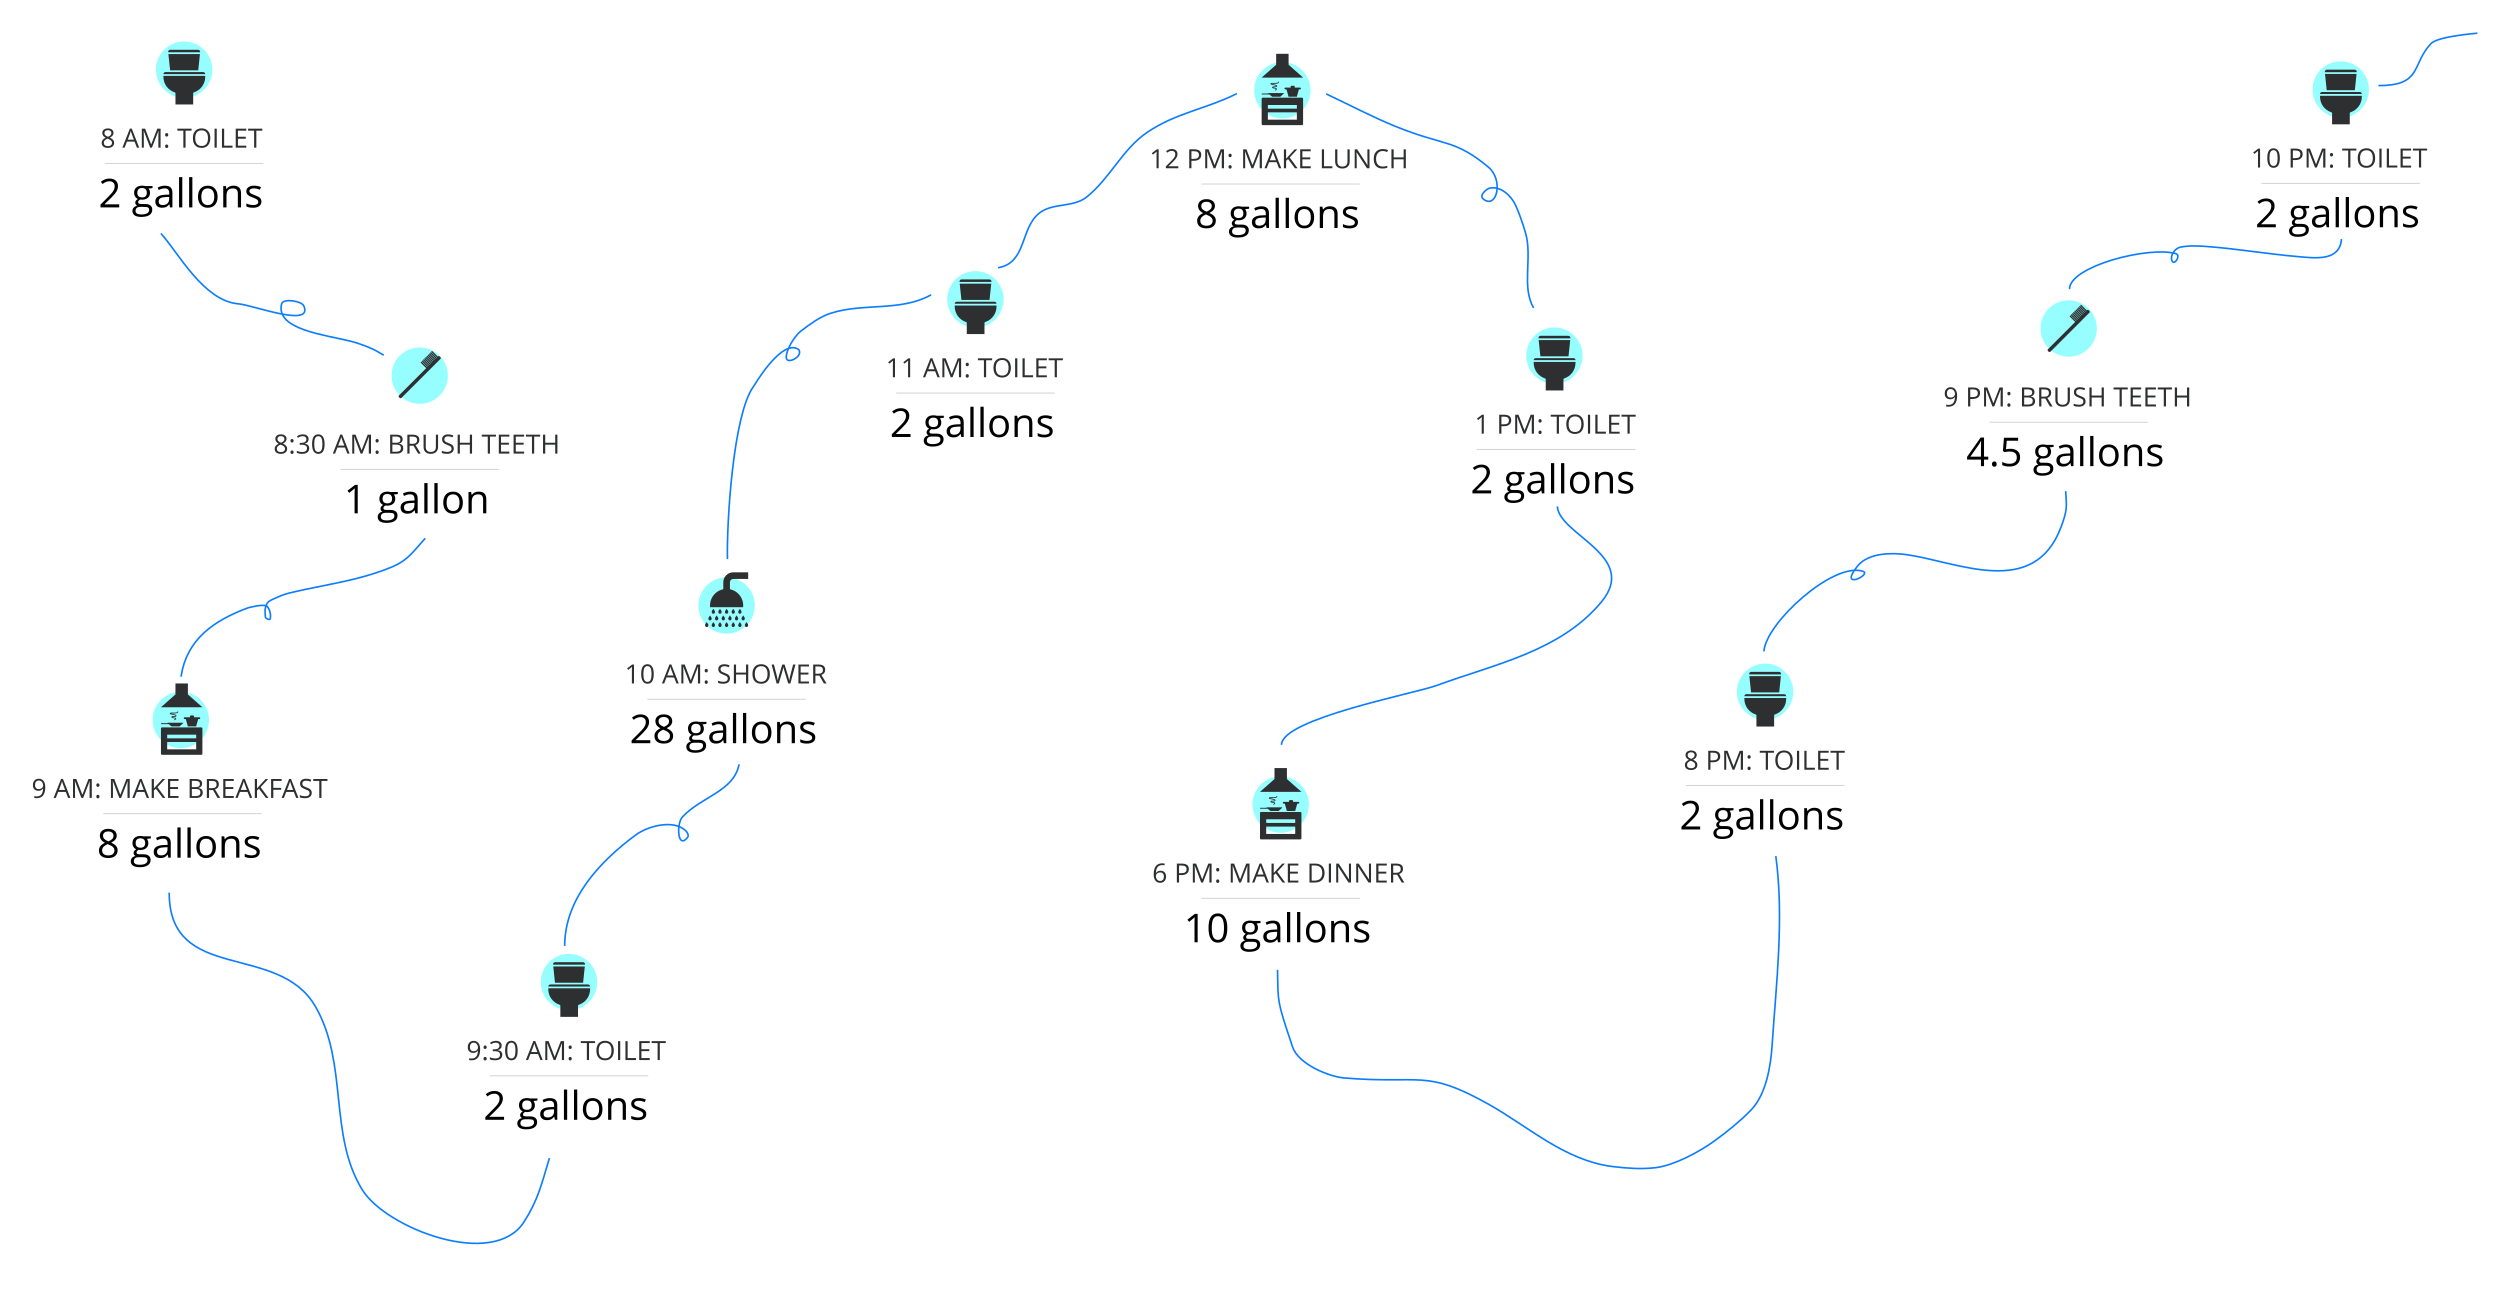
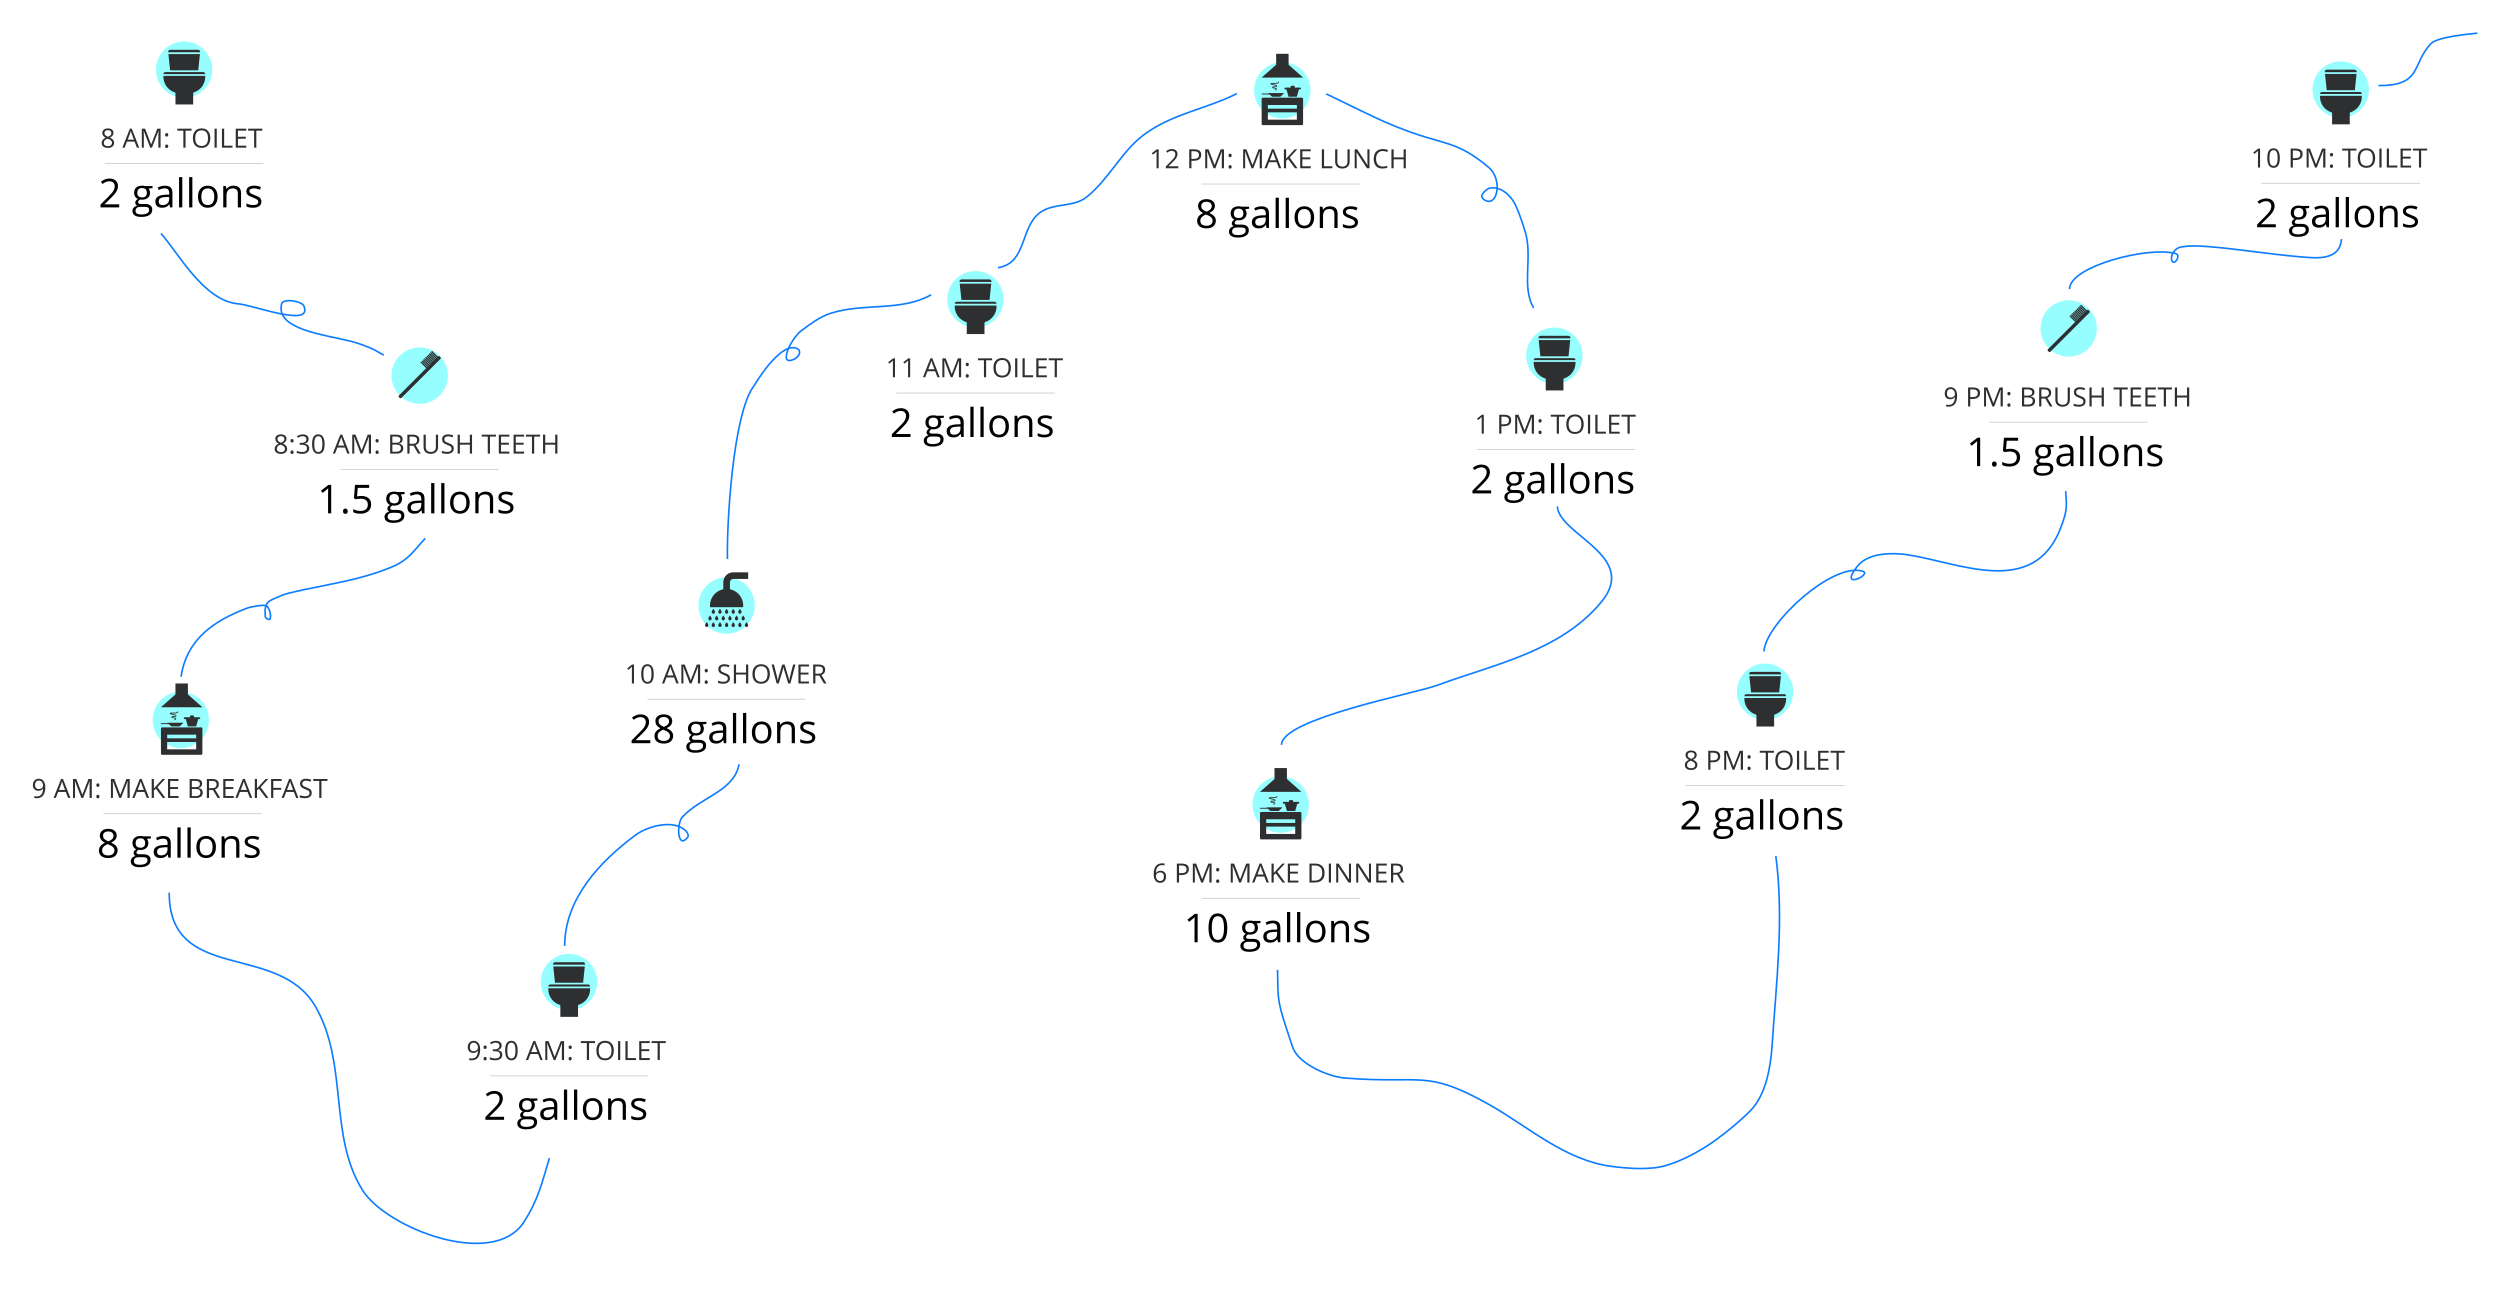
<svg xmlns="http://www.w3.org/2000/svg" width="1507px" height="786px" viewBox="0 0 1507 786" version="1.1">
  <g id="map" stroke="none" stroke-width="1" fill="none" fill-rule="evenodd">
    <g id="Map" transform="translate(19, 20)">
      <g id="Toilet" transform="translate(20, 0)">
        <circle id="Oval" fill="#96FEFF" cx="72" cy="22" r="17" />
        <g transform="translate(59.5, 0)" fill="#2E2F30" id="noun_Toilet_1121753">
          <g transform="translate(0, 10)">
            <g id="Group" fill-rule="nonzero">
              <g id="Path">
                <g>
                  <path d="M23.995,13.452 L1.224,13.452 C0.549,13.452 0.001,14 3.54838711e-05,14.674 L25.218,14.674 C25.217,14 24.669,13.452 23.995,13.452" />
                  <path d="M0,16.265 C0,20.6 2.774,24.395 6.903,25.708 C7.124,25.778 7.275,25.983 7.275,26.215 L7.275,32.961 L17.943,32.961 L17.943,26.215 C17.943,25.983 18.094,25.778 18.315,25.708 C22.444,24.395 25.218,20.6 25.218,16.265 L25.218,15.738 L0,15.738 L0,16.265 Z" />
                  <path d="M2.902,1.517 L22.135,1.517 L22.147,1.397 C22.185,1.036 22.072,0.689 21.829,0.418 C21.586,0.149 21.252,0 20.889,0 L4.148,0 C3.785,0 3.451,0.149 3.208,0.418 C2.965,0.688 2.852,1.036 2.89,1.397 L2.902,1.517 Z" />
                  <polygon points="20.997 12.387 22.023 2.582 3.014 2.582 4.041 12.387" />
                </g>
              </g>
            </g>
          </g>
        </g>
        <g id="Group" transform="translate(0, 52)">
          <text id="8-AM:-TOILET" font-family="OpenSans-Semibold, Open Sans" font-size="16" font-weight="500" fill="#2E2F30">
            <tspan x="21.473" y="17">8 AM: TOILET</tspan>
          </text>
          <path d="M24.5,26.5 L119.5,26.5" id="Line" stroke-opacity="0.25" stroke="#2E2F30" stroke-width="0.5" stroke-linecap="square" />
          <text id="2-gallons" font-family="OpenSans-Semibold, Open Sans" font-size="24" font-weight="500" fill="#000000">
            <tspan x="20.418" y="53">2 gallons</tspan>
          </text>
        </g>
      </g>
      <g id="Toilet-Copy" transform="translate(252, 550)">
        <circle id="Oval" fill="#96FEFF" cx="72" cy="22" r="17" />
        <g id="Toilet" transform="translate(59.5, 0)" fill="#2E2F30">
          <g id="noun_Toilet_1121753" transform="translate(0, 10)">
            <g id="Group" fill-rule="nonzero">
              <g id="Path">
                <g>
                  <path d="M23.995,13.452 L1.224,13.452 C0.549,13.452 0.001,14 3.54838711e-05,14.674 L25.218,14.674 C25.217,14 24.669,13.452 23.995,13.452" />
                  <path d="M0,16.265 C0,20.6 2.774,24.395 6.903,25.708 C7.124,25.778 7.275,25.983 7.275,26.215 L7.275,32.961 L17.943,32.961 L17.943,26.215 C17.943,25.983 18.094,25.778 18.315,25.708 C22.444,24.395 25.218,20.6 25.218,16.265 L25.218,15.738 L0,15.738 L0,16.265 Z" />
                  <path d="M2.902,1.517 L22.135,1.517 L22.147,1.397 C22.185,1.036 22.072,0.689 21.829,0.418 C21.586,0.149 21.252,0 20.889,0 L4.148,0 C3.785,0 3.451,0.149 3.208,0.418 C2.965,0.688 2.852,1.036 2.89,1.397 L2.902,1.517 Z" />
                  <polygon points="20.997 12.387 22.023 2.582 3.014 2.582 4.041 12.387" />
                </g>
              </g>
            </g>
          </g>
        </g>
        <g id="Group" transform="translate(0, 52)">
          <text id="9:30-AM:-TOILET" font-family="OpenSans-Semibold, Open Sans" font-size="16" font-weight="500" fill="#2E2F30">
            <tspan x="10.141" y="17">9:30 AM: TOILET</tspan>
          </text>
          <path d="M24.5,26.5 L119.5,26.5" id="Line" stroke-opacity="0.25" stroke="#2E2F30" stroke-width="0.5" stroke-linecap="square" />
          <text id="2-gallons" font-family="OpenSans-Semibold, Open Sans" font-size="24" font-weight="500" fill="#000000">
            <tspan x="20.418" y="53">2 gallons</tspan>
          </text>
        </g>
      </g>
      <g id="Toilet-Copy-3" transform="translate(1320, 12)">
        <circle id="Oval" fill="#96FEFF" cx="72" cy="22" r="17" />
        <g id="Toilet" transform="translate(59.5, 0)" fill="#2E2F30">
          <g id="noun_Toilet_1121753" transform="translate(0, 10)">
            <g id="Group" fill-rule="nonzero">
              <g id="Path">
                <g>
                  <path d="M23.995,13.452 L1.224,13.452 C0.549,13.452 0.001,14 3.54838711e-05,14.674 L25.218,14.674 C25.217,14 24.669,13.452 23.995,13.452" />
                  <path d="M0,16.265 C0,20.6 2.774,24.395 6.903,25.708 C7.124,25.778 7.275,25.983 7.275,26.215 L7.275,32.961 L17.943,32.961 L17.943,26.215 C17.943,25.983 18.094,25.778 18.315,25.708 C22.444,24.395 25.218,20.6 25.218,16.265 L25.218,15.738 L0,15.738 L0,16.265 Z" />
                  <path d="M2.902,1.517 L22.135,1.517 L22.147,1.397 C22.185,1.036 22.072,0.689 21.829,0.418 C21.586,0.149 21.252,0 20.889,0 L4.148,0 C3.785,0 3.451,0.149 3.208,0.418 C2.965,0.688 2.852,1.036 2.89,1.397 L2.902,1.517 Z" />
                  <polygon points="20.997 12.387 22.023 2.582 3.014 2.582 4.041 12.387" />
                </g>
              </g>
            </g>
          </g>
        </g>
        <g id="Group" transform="translate(0, 52)">
          <text id="10-PM:-TOILET" font-family="OpenSans-Semibold, Open Sans" font-size="16" font-weight="500" fill="#2E2F30">
            <tspan x="17.773" y="17">10 PM: TOILET</tspan>
          </text>
          <path d="M24.5,26.5 L119.5,26.5" id="Line" stroke-opacity="0.25" stroke="#2E2F30" stroke-width="0.5" stroke-linecap="square" />
          <text id="2-gallons" font-family="OpenSans-Semibold, Open Sans" font-size="24" font-weight="500" fill="#000000">
            <tspan x="20.418" y="53">2 gallons</tspan>
          </text>
        </g>
      </g>
      <g id="Teeth" transform="translate(143, 189.4292)">
        <circle id="Oval" fill="#96FEFF" cx="91" cy="17" r="17" />
        <g id="brush" transform="translate(78, 2)" fill="#2E2F30">
          <g id="noun_Brush-Teeth_2014400">
            <path d="M25.305,3.616 C24.9,3.212 24.329,3.096 24.056,3.367 L23.846,3.577 C23.835,3.495 23.805,3.416 23.743,3.353 L20.678,0.288 C20.529,0.14 20.271,0.14 20.123,0.288 C19.97,0.441 19.97,0.69 20.123,0.843 L23.188,3.908 C23.249,3.969 23.327,4 23.411,4.012 L23.132,4.291 C23.121,4.21 23.091,4.13 23.028,4.068 L19.964,1.004 C19.814,0.856 19.557,0.856 19.408,1.004 C19.257,1.157 19.257,1.405 19.409,1.559 L22.473,4.623 C22.534,4.684 22.613,4.715 22.697,4.727 L22.418,5.006 C22.406,4.922 22.374,4.843 22.313,4.783 L19.249,1.719 C19.101,1.57 18.842,1.571 18.694,1.719 C18.62,1.793 18.579,1.891 18.579,1.996 C18.579,2.101 18.62,2.199 18.694,2.274 L21.758,5.338 C21.819,5.399 21.898,5.43 21.982,5.442 L21.703,5.722 C21.691,5.641 21.661,5.56 21.598,5.498 L18.534,2.433 C18.386,2.285 18.126,2.286 17.979,2.433 C17.905,2.508 17.864,2.606 17.864,2.711 C17.864,2.816 17.905,2.914 17.979,2.989 L21.043,6.052 C21.104,6.113 21.183,6.145 21.267,6.157 L20.988,6.436 C20.977,6.355 20.947,6.275 20.884,6.213 L17.82,3.148 C17.671,3.001 17.415,2.999 17.264,3.148 C17.112,3.302 17.112,3.55 17.265,3.703 L20.329,6.767 C20.39,6.828 20.468,6.86 20.553,6.872 L20.274,7.151 C20.262,7.07 20.232,6.99 20.17,6.927 L17.105,3.863 C16.957,3.714 16.698,3.714 16.55,3.863 C16.397,4.016 16.397,4.265 16.55,4.418 L19.614,7.481 C19.675,7.542 19.754,7.574 19.838,7.586 L19.559,7.866 C19.547,7.782 19.515,7.702 19.454,7.642 L16.39,4.578 C16.242,4.43 15.984,4.429 15.835,4.578 C15.682,4.731 15.682,4.979 15.835,5.132 L18.9,8.197 C18.961,8.257 19.039,8.289 19.123,8.301 L18.844,8.58 C18.832,8.496 18.8,8.417 18.739,8.356 L15.675,5.292 C15.526,5.144 15.268,5.144 15.12,5.292 C14.968,5.446 14.968,5.695 15.12,5.848 L18.185,8.912 C18.246,8.973 18.324,9.005 18.408,9.016 L18.129,9.296 C18.117,9.215 18.087,9.135 18.025,9.072 L14.96,6.007 C14.812,5.859 14.555,5.858 14.405,6.008 C14.254,6.161 14.253,6.409 14.405,6.563 L17.47,9.627 C17.531,9.687 17.61,9.719 17.694,9.731 L17.415,10.01 C17.403,9.929 17.373,9.849 17.31,9.787 L14.246,6.723 C14.098,6.574 13.839,6.574 13.691,6.722 C13.617,6.797 13.577,6.895 13.577,7 C13.577,7.105 13.617,7.203 13.691,7.277 L16.755,10.342 C16.816,10.402 16.895,10.434 16.979,10.446 L0.444,26.981 C0.301,27.124 0.255,27.348 0.317,27.596 C0.371,27.815 0.506,28.041 0.695,28.229 C0.948,28.483 1.262,28.634 1.536,28.634 C1.7,28.634 1.84,28.58 1.941,28.479 L25.555,4.866 C25.656,4.764 25.71,4.624 25.71,4.461 C25.71,4.186 25.559,3.871 25.305,3.616 Z" id="Path" fill-rule="nonzero" />
          </g>
        </g>
        <g id="Group" transform="translate(0, 47)">
          <text id="8:30-AM:-BRUSH-TEETH" font-family="OpenSans-Semibold, Open Sans" font-size="16" font-weight="500" fill="#2E2F30">
            <tspan x="2.766" y="17">8:30 AM: BRUSH TEETH</tspan>
          </text>
          <path d="M43.5,26.5 L138.5,26.5" id="Line" stroke-opacity="0.25" stroke="#2E2F30" stroke-width="0.5" stroke-linecap="square" />
-           <text id="1-gallon" font-family="OpenSans-Semibold, Open Sans" font-size="24" font-weight="500" fill="#000000">
-             <tspan x="45.26" y="53">1 gallon</tspan>
+           <text id="1.5-gallons" font-family="OpenSans-Semibold, Open Sans" font-size="24" font-weight="500" fill="#000000">
+             <tspan x="29.27" y="53">1.5 gallons</tspan>
          </text>
        </g>
      </g>
      <g id="Breakfast" transform="translate(0, 392)">
        <circle id="bg" fill="#96FEFF" cx="90" cy="22" r="17" />
        <g id="Kitchen" transform="translate(78, 0)">
          <g id="Group">
            <path d="M8.264,21.906 C10.559,20.472 6.532,20.926 6.532,20.247 C6.532,19.568 9.148,20.266 9.148,19.455 C9.148,18.644 5.556,18.644 5.556,18.04 C5.556,17.436 10.422,18.392 10.176,17.038" id="Path-9" stroke="#2E2F30" stroke-width="0.5" stroke-linecap="round" />
            <path d="M24.325,26.462 C24.698,26.462 25,26.764 25,27.136 L25,42.325 C25,42.698 24.698,43 24.325,43 L0.696,43 C0.323,43 0.021,42.698 0.021,42.325 L0.021,27.136 C0.021,26.764 0.323,26.462 0.696,26.462 L24.325,26.462 Z M21.253,35.282 L3.768,35.282 L3.768,39.692 L21.253,39.692 L21.253,35.282 Z M21.253,30.872 L3.768,30.872 L3.768,33.077 L21.253,33.077 L21.253,30.872 Z M19.308,19.261 C19.681,19.261 19.983,19.564 19.983,19.936 L19.983,20.364 L23.179,20.364 C23.483,20.364 23.73,20.611 23.73,20.915 C23.73,21.22 23.483,21.467 23.179,21.467 L22.481,21.467 L21.232,25.877 L16.236,25.877 L14.988,21.467 L14.29,21.467 C13.985,21.467 13.739,21.22 13.739,20.915 C13.739,20.611 13.985,20.364 14.29,20.364 L17.485,20.364 L17.485,19.936 C17.485,19.564 17.788,19.261 18.16,19.261 L19.308,19.261 Z M13.328,23.672 C13.402,23.672 13.463,23.732 13.463,23.807 C13.463,23.845 13.446,23.881 13.418,23.907 L11.243,25.877 L6.335,25.877 L4.716,24.498 L0.276,24.499 C0.123,24.499 8.62478215e-17,24.375 0,24.223 C-8.62478215e-17,24.071 0.123,23.947 0.276,23.947 L4.07,23.947 L4.026,23.909 C3.969,23.861 3.962,23.776 4.011,23.719 C4.036,23.689 4.074,23.672 4.113,23.672 L13.328,23.672 Z M16.257,0 L16.257,6.615 L25,14.333 L0.021,14.333 L8.763,6.615 L8.764,0 L16.257,0 Z" id="Combined-Shape" fill="#2E2F30" />
          </g>
        </g>
        <g id="Group" transform="translate(0, 52)">
          <text id="9-AM:-MAKE-BREAKFAST" font-family="OpenSans-Semibold, Open Sans" font-size="16" font-weight="500" fill="#2E2F30">
            <tspan x="0.004" y="17">9 AM: MAKE BREAKFAST</tspan>
          </text>
          <path d="M43.5,26.5 L138.5,26.5" id="Line" stroke-opacity="0.25" stroke="#2E2F30" stroke-width="0.5" stroke-linecap="square" />
          <text id="8-gallons" font-family="OpenSans-Semibold, Open Sans" font-size="24" font-weight="500" fill="#000000">
            <tspan x="39.418" y="53">8 gallons</tspan>
          </text>
        </g>
      </g>
      <g id="Shower" transform="translate(328, 325)">
        <circle id="bg" fill="#96FEFF" cx="91" cy="20" r="17" />
        <g transform="translate(78, 0)" fill="#2E2F30" id="shower">
          <g>
            <path d="M13,10 C18.523,10 23,14.477 23,20 C23,20.338 22.983,20.672 22.951,21.001 L3.049,21.001 C3.017,20.672 3,20.338 3,20 C3,14.477 7.477,10 13,10 Z" id="Combined-Shape" />
            <path d="M26,0 L26,4 L17,4 C15.946,4 15.082,4.816 15.005,5.851 L15,6 L15,16 L13,16 C11.895,16 11,15.105 11,14 L11,6 C11,2.686 13.686,6.08718376e-16 17,0 L26,0 Z" id="Combined-Shape" />
            <path d="M1,30 C1.667,30.819 2,31.439 2,31.859 C2,32.489 1.552,33 1,33 C0.448,33 0,32.489 0,31.859 C0,31.439 0.333,30.819 1,30 Z M5,30 C5.667,30.819 6,31.439 6,31.859 C6,32.489 5.552,33 5,33 C4.448,33 4,32.489 4,31.859 C4,31.439 4.333,30.819 5,30 Z M9,30 C9.667,30.819 10,31.439 10,31.859 C10,32.489 9.552,33 9,33 C8.448,33 8,32.489 8,31.859 C8,31.439 8.333,30.819 9,30 Z M13,30 C13.667,30.819 14,31.439 14,31.859 C14,32.489 13.552,33 13,33 C12.448,33 12,32.489 12,31.859 C12,31.439 12.333,30.819 13,30 Z M17,30 C17.667,30.819 18,31.439 18,31.859 C18,32.489 17.552,33 17,33 C16.448,33 16,32.489 16,31.859 C16,31.439 16.333,30.819 17,30 Z M21,30 C21.667,30.819 22,31.439 22,31.859 C22,32.489 21.552,33 21,33 C20.448,33 20,32.489 20,31.859 C20,31.439 20.333,30.819 21,30 Z M25,30 C25.667,30.819 26,31.439 26,31.859 C26,32.489 25.552,33 25,33 C24.448,33 24,32.489 24,31.859 C24,31.439 24.333,30.819 25,30 Z M3,26 C3.667,26.819 4,27.439 4,27.859 C4,28.489 3.552,29 3,29 C2.448,29 2,28.489 2,27.859 C2,27.439 2.333,26.819 3,26 Z M7,26 C7.667,26.819 8,27.439 8,27.859 C8,28.489 7.552,29 7,29 C6.448,29 6,28.489 6,27.859 C6,27.439 6.333,26.819 7,26 Z M11,26 C11.667,26.819 12,27.439 12,27.859 C12,28.489 11.552,29 11,29 C10.448,29 10,28.489 10,27.859 C10,27.439 10.333,26.819 11,26 Z M15,26 C15.667,26.819 16,27.439 16,27.859 C16,28.489 15.552,29 15,29 C14.448,29 14,28.489 14,27.859 C14,27.439 14.333,26.819 15,26 Z M19,26 C19.667,26.819 20,27.439 20,27.859 C20,28.489 19.552,29 19,29 C18.448,29 18,28.489 18,27.859 C18,27.439 18.333,26.819 19,26 Z M23,26 C23.667,26.819 24,27.439 24,27.859 C24,28.489 23.552,29 23,29 C22.448,29 22,28.489 22,27.859 C22,27.439 22.333,26.819 23,26 Z M5,22 C5.667,22.819 6,23.439 6,23.859 C6,24.489 5.552,25 5,25 C4.448,25 4,24.489 4,23.859 C4,23.439 4.333,22.819 5,22 Z M9,22 C9.667,22.819 10,23.439 10,23.859 C10,24.489 9.552,25 9,25 C8.448,25 8,24.489 8,23.859 C8,23.439 8.333,22.819 9,22 Z M13,22 C13.667,22.819 14,23.439 14,23.859 C14,24.489 13.552,25 13,25 C12.448,25 12,24.489 12,23.859 C12,23.439 12.333,22.819 13,22 Z M17,22 C17.667,22.819 18,23.439 18,23.859 C18,24.489 17.552,25 17,25 C16.448,25 16,24.489 16,23.859 C16,23.439 16.333,22.819 17,22 Z M21,22 C21.667,22.819 22,23.439 22,23.859 C22,24.489 21.552,25 21,25 C20.448,25 20,24.489 20,23.859 C20,23.439 20.333,22.819 21,22 Z" id="Combined-Shape" />
          </g>
        </g>
        <g id="Group" transform="translate(0, 50)">
          <text id="10-AM:-SHOWER" font-family="OpenSans-Semibold, Open Sans" font-size="16" font-weight="500" fill="#2E2F30">
            <tspan x="29.57" y="17">10 AM: SHOWER</tspan>
          </text>
          <path d="M43.5,26.5 L138.5,26.5" id="Line" stroke-opacity="0.25" stroke="#2E2F30" stroke-width="0.5" stroke-linecap="square" />
          <text id="28-gallons" font-family="OpenSans-Semibold, Open Sans" font-size="24" font-weight="500" fill="#000000">
            <tspan x="32.568" y="53">28 gallons</tspan>
          </text>
        </g>
      </g>
      <g id="Toilet2" transform="translate(478, 138.4292)">
        <circle id="Oval" fill="#96FEFF" cx="91" cy="22" r="17" />
        <g id="Toilet" transform="translate(78.5, 0)" fill="#2E2F30">
          <g id="noun_Toilet_1121753" transform="translate(0, 10)">
            <g id="Group" fill-rule="nonzero">
              <g id="Path">
                <g>
                  <path d="M23.995,13.452 L1.224,13.452 C0.549,13.452 0.001,14 3.54838711e-05,14.674 L25.218,14.674 C25.217,14 24.669,13.452 23.995,13.452" />
                  <path d="M0,16.265 C0,20.6 2.774,24.395 6.903,25.708 C7.124,25.778 7.275,25.983 7.275,26.215 L7.275,32.961 L17.943,32.961 L17.943,26.215 C17.943,25.983 18.094,25.778 18.315,25.708 C22.444,24.395 25.218,20.6 25.218,16.265 L25.218,15.738 L0,15.738 L0,16.265 Z" />
                  <path d="M2.902,1.517 L22.135,1.517 L22.147,1.397 C22.185,1.036 22.072,0.689 21.829,0.418 C21.586,0.149 21.252,0 20.889,0 L4.148,0 C3.785,0 3.451,0.149 3.208,0.418 C2.965,0.688 2.852,1.036 2.89,1.397 L2.902,1.517 Z" />
                  <polygon points="20.997 12.387 22.023 2.582 3.014 2.582 4.041 12.387" />
                </g>
              </g>
            </g>
          </g>
        </g>
        <g id="Group" transform="translate(0, 52)">
          <text id="11-AM:-TOILET" font-family="OpenSans-Semibold, Open Sans" font-size="16" font-weight="500" fill="#2E2F30">
            <tspan x="36.906" y="17">11 AM: TOILET</tspan>
          </text>
          <path d="M43.5,26.5 L138.5,26.5" id="Line" stroke-opacity="0.25" stroke="#2E2F30" stroke-width="0.5" stroke-linecap="square" />
          <text id="2-gallons" font-family="OpenSans-Semibold, Open Sans" font-size="24" font-weight="500" fill="#000000">
            <tspan x="39.418" y="53">2 gallons</tspan>
          </text>
        </g>
      </g>
      <g id="Lunch" transform="translate(662, 12.42919)">
        <circle id="bg" fill="#96FEFF" cx="92" cy="22" r="17" />
        <g id="Kitchen" transform="translate(79.5, 0)">
          <g id="Group">
            <path d="M8.264,21.906 C10.559,20.472 6.532,20.926 6.532,20.247 C6.532,19.568 9.148,20.266 9.148,19.455 C9.148,18.644 5.556,18.644 5.556,18.04 C5.556,17.436 10.422,18.392 10.176,17.038" id="Path-9" stroke="#2E2F30" stroke-width="0.5" stroke-linecap="round" />
            <path d="M24.325,26.462 C24.698,26.462 25,26.764 25,27.136 L25,42.325 C25,42.698 24.698,43 24.325,43 L0.696,43 C0.323,43 0.021,42.698 0.021,42.325 L0.021,27.136 C0.021,26.764 0.323,26.462 0.696,26.462 L24.325,26.462 Z M21.253,35.282 L3.768,35.282 L3.768,39.692 L21.253,39.692 L21.253,35.282 Z M21.253,30.872 L3.768,30.872 L3.768,33.077 L21.253,33.077 L21.253,30.872 Z M19.308,19.261 C19.681,19.261 19.983,19.564 19.983,19.936 L19.983,20.364 L23.179,20.364 C23.483,20.364 23.73,20.611 23.73,20.915 C23.73,21.22 23.483,21.467 23.179,21.467 L22.481,21.467 L21.232,25.877 L16.236,25.877 L14.988,21.467 L14.29,21.467 C13.985,21.467 13.739,21.22 13.739,20.915 C13.739,20.611 13.985,20.364 14.29,20.364 L17.485,20.364 L17.485,19.936 C17.485,19.564 17.788,19.261 18.16,19.261 L19.308,19.261 Z M13.328,23.672 C13.402,23.672 13.463,23.732 13.463,23.807 C13.463,23.845 13.446,23.881 13.418,23.907 L11.243,25.877 L6.335,25.877 L4.716,24.498 L0.276,24.499 C0.123,24.499 8.62478215e-17,24.375 0,24.223 C-8.62478215e-17,24.071 0.123,23.947 0.276,23.947 L4.07,23.947 L4.026,23.909 C3.969,23.861 3.962,23.776 4.011,23.719 C4.036,23.689 4.074,23.672 4.113,23.672 L13.328,23.672 Z M16.257,0 L16.257,6.615 L25,14.333 L0.021,14.333 L8.763,6.615 L8.764,0 L16.257,0 Z" id="Combined-Shape" fill="#2E2F30" />
          </g>
        </g>
        <g id="Group" transform="translate(0, 52)">
          <text id="12-PM:-MAKE-LUNCH" font-family="OpenSans-Semibold, Open Sans" font-size="16" font-weight="500" fill="#2E2F30">
            <tspan x="11.84" y="17">12 PM: MAKE LUNCH</tspan>
          </text>
          <path d="M43.5,26.5 L138.5,26.5" id="Line" stroke-opacity="0.25" stroke="#2E2F30" stroke-width="0.5" stroke-linecap="square" />
          <text id="8-gallons" font-family="OpenSans-Semibold, Open Sans" font-size="24" font-weight="500" fill="#000000">
            <tspan x="39.418" y="53">8 gallons</tspan>
          </text>
        </g>
      </g>
      <g id="Toilet3" transform="translate(828, 172.4292)">
        <circle id="Oval" fill="#96FEFF" cx="90" cy="22" r="17" />
        <g id="Toilet" transform="translate(77.5, 0)" fill="#2E2F30">
          <g id="noun_Toilet_1121753" transform="translate(0, 10)">
            <g id="Group" fill-rule="nonzero">
              <g id="Path">
                <g>
                  <path d="M23.995,13.452 L1.224,13.452 C0.549,13.452 0.001,14 3.54838711e-05,14.674 L25.218,14.674 C25.217,14 24.669,13.452 23.995,13.452" />
                  <path d="M0,16.265 C0,20.6 2.774,24.395 6.903,25.708 C7.124,25.778 7.275,25.983 7.275,26.215 L7.275,32.961 L17.943,32.961 L17.943,26.215 C17.943,25.983 18.094,25.778 18.315,25.708 C22.444,24.395 25.218,20.6 25.218,16.265 L25.218,15.738 L0,15.738 L0,16.265 Z" />
                  <path d="M2.902,1.517 L22.135,1.517 L22.147,1.397 C22.185,1.036 22.072,0.689 21.829,0.418 C21.586,0.149 21.252,0 20.889,0 L4.148,0 C3.785,0 3.451,0.149 3.208,0.418 C2.965,0.688 2.852,1.036 2.89,1.397 L2.902,1.517 Z" />
                  <polygon points="20.997 12.387 22.023 2.582 3.014 2.582 4.041 12.387" />
                </g>
              </g>
            </g>
          </g>
        </g>
        <g id="Group" transform="translate(0, 52)">
          <text id="1-PM:-TOILET" font-family="OpenSans-Semibold, Open Sans" font-size="16" font-weight="500" fill="#2E2F30">
            <tspan x="41.84" y="17">1 PM: TOILET</tspan>
          </text>
          <path d="M43.5,26.5 L138.5,26.5" id="Line" stroke-opacity="0.25" stroke="#2E2F30" stroke-width="0.5" stroke-linecap="square" />
          <text id="2-gallons" font-family="OpenSans-Semibold, Open Sans" font-size="24" font-weight="500" fill="#000000">
            <tspan x="39.418" y="53">2 gallons</tspan>
          </text>
        </g>
      </g>
      <g id="Dinner" transform="translate(662, 443)">
        <circle id="bg" fill="#96FEFF" cx="91" cy="22" r="17" />
        <g id="Kitchen" transform="translate(78.5, 0)">
          <g id="Group">
            <path d="M8.264,21.906 C10.559,20.472 6.532,20.926 6.532,20.247 C6.532,19.568 9.148,20.266 9.148,19.455 C9.148,18.644 5.556,18.644 5.556,18.04 C5.556,17.436 10.422,18.392 10.176,17.038" id="Path-9" stroke="#2E2F30" stroke-width="0.5" stroke-linecap="round" />
            <path d="M24.325,26.462 C24.698,26.462 25,26.764 25,27.136 L25,42.325 C25,42.698 24.698,43 24.325,43 L0.696,43 C0.323,43 0.021,42.698 0.021,42.325 L0.021,27.136 C0.021,26.764 0.323,26.462 0.696,26.462 L24.325,26.462 Z M21.253,35.282 L3.768,35.282 L3.768,39.692 L21.253,39.692 L21.253,35.282 Z M21.253,30.872 L3.768,30.872 L3.768,33.077 L21.253,33.077 L21.253,30.872 Z M19.308,19.261 C19.681,19.261 19.983,19.564 19.983,19.936 L19.983,20.364 L23.179,20.364 C23.483,20.364 23.73,20.611 23.73,20.915 C23.73,21.22 23.483,21.467 23.179,21.467 L22.481,21.467 L21.232,25.877 L16.236,25.877 L14.988,21.467 L14.29,21.467 C13.985,21.467 13.739,21.22 13.739,20.915 C13.739,20.611 13.985,20.364 14.29,20.364 L17.485,20.364 L17.485,19.936 C17.485,19.564 17.788,19.261 18.16,19.261 L19.308,19.261 Z M13.328,23.672 C13.402,23.672 13.463,23.732 13.463,23.807 C13.463,23.845 13.446,23.881 13.418,23.907 L11.243,25.877 L6.335,25.877 L4.716,24.498 L0.276,24.499 C0.123,24.499 8.62478215e-17,24.375 0,24.223 C-8.62478215e-17,24.071 0.123,23.947 0.276,23.947 L4.07,23.947 L4.026,23.909 C3.969,23.861 3.962,23.776 4.011,23.719 C4.036,23.689 4.074,23.672 4.113,23.672 L13.328,23.672 Z M16.257,0 L16.257,6.615 L25,14.333 L0.021,14.333 L8.763,6.615 L8.764,0 L16.257,0 Z" id="Combined-Shape" fill="#2E2F30" />
          </g>
        </g>
        <g id="Group" transform="translate(0, 52)">
          <text id="6-PM:-MAKE-DINNER" font-family="OpenSans-Semibold, Open Sans" font-size="16" font-weight="500" fill="#2E2F30">
            <tspan x="13.523" y="17">6 PM: MAKE DINNER</tspan>
          </text>
          <path d="M43.5,26.5 L138.5,26.5" id="Line" stroke-opacity="0.25" stroke="#2E2F30" stroke-width="0.5" stroke-linecap="square" />
          <text id="10-gallons" font-family="OpenSans-Semibold, Open Sans" font-size="24" font-weight="500" fill="#000000">
            <tspan x="32.568" y="53">10 gallons</tspan>
          </text>
        </g>
      </g>
      <g id="Toilet4" transform="translate(954, 375)">
        <circle id="Oval" fill="#96FEFF" cx="91" cy="22" r="17" />
        <g id="Toilet" transform="translate(78.5, 0)" fill="#2E2F30">
          <g id="noun_Toilet_1121753" transform="translate(0, 10)">
            <g id="Group" fill-rule="nonzero">
              <g id="Path">
                <g>
                  <path d="M23.995,13.452 L1.224,13.452 C0.549,13.452 0.001,14 3.54838711e-05,14.674 L25.218,14.674 C25.217,14 24.669,13.452 23.995,13.452" />
                  <path d="M0,16.265 C0,20.6 2.774,24.395 6.903,25.708 C7.124,25.778 7.275,25.983 7.275,26.215 L7.275,32.961 L17.943,32.961 L17.943,26.215 C17.943,25.983 18.094,25.778 18.315,25.708 C22.444,24.395 25.218,20.6 25.218,16.265 L25.218,15.738 L0,15.738 L0,16.265 Z" />
                  <path d="M2.902,1.517 L22.135,1.517 L22.147,1.397 C22.185,1.036 22.072,0.689 21.829,0.418 C21.586,0.149 21.252,0 20.889,0 L4.148,0 C3.785,0 3.451,0.149 3.208,0.418 C2.965,0.688 2.852,1.036 2.89,1.397 L2.902,1.517 Z" />
                  <polygon points="20.997 12.387 22.023 2.582 3.014 2.582 4.041 12.387" />
                </g>
              </g>
            </g>
          </g>
        </g>
        <g id="Group" transform="translate(0, 52)">
          <text id="8-PM:-TOILET" font-family="OpenSans-Semibold, Open Sans" font-size="16" font-weight="500" fill="#2E2F30">
            <tspan x="41.84" y="17">8 PM: TOILET</tspan>
          </text>
          <path d="M43.5,26.5 L138.5,26.5" id="Line" stroke-opacity="0.25" stroke="#2E2F30" stroke-width="0.5" stroke-linecap="square" />
          <text id="2-gallons" font-family="OpenSans-Semibold, Open Sans" font-size="24" font-weight="500" fill="#000000">
            <tspan x="39.418" y="53">2 gallons</tspan>
          </text>
        </g>
      </g>
      <g id="TeethPM" transform="translate(1137, 161)">
        <circle id="bg" fill="#96FEFF" cx="91" cy="17" r="17" />
        <g id="brush" transform="translate(78, 2.570809)" fill="#2E2F30">
          <g id="noun_Brush-Teeth_2014400">
            <path d="M25.305,3.616 C24.9,3.212 24.329,3.096 24.056,3.367 L23.846,3.577 C23.835,3.495 23.805,3.416 23.743,3.353 L20.678,0.288 C20.529,0.14 20.271,0.14 20.123,0.288 C19.97,0.441 19.97,0.69 20.123,0.843 L23.188,3.908 C23.249,3.969 23.327,4 23.411,4.012 L23.132,4.291 C23.121,4.21 23.091,4.13 23.028,4.068 L19.964,1.004 C19.814,0.856 19.557,0.856 19.408,1.004 C19.257,1.157 19.257,1.405 19.409,1.559 L22.473,4.623 C22.534,4.684 22.613,4.715 22.697,4.727 L22.418,5.006 C22.406,4.922 22.374,4.843 22.313,4.783 L19.249,1.719 C19.101,1.57 18.842,1.571 18.694,1.719 C18.62,1.793 18.579,1.891 18.579,1.996 C18.579,2.101 18.62,2.199 18.694,2.274 L21.758,5.338 C21.819,5.399 21.898,5.43 21.982,5.442 L21.703,5.722 C21.691,5.641 21.661,5.56 21.598,5.498 L18.534,2.433 C18.386,2.285 18.126,2.286 17.979,2.433 C17.905,2.508 17.864,2.606 17.864,2.711 C17.864,2.816 17.905,2.914 17.979,2.989 L21.043,6.052 C21.104,6.113 21.183,6.145 21.267,6.157 L20.988,6.436 C20.977,6.355 20.947,6.275 20.884,6.213 L17.82,3.148 C17.671,3.001 17.415,2.999 17.264,3.148 C17.112,3.302 17.112,3.55 17.265,3.703 L20.329,6.767 C20.39,6.828 20.468,6.86 20.553,6.872 L20.274,7.151 C20.262,7.07 20.232,6.99 20.17,6.927 L17.105,3.863 C16.957,3.714 16.698,3.714 16.55,3.863 C16.397,4.016 16.397,4.265 16.55,4.418 L19.614,7.481 C19.675,7.542 19.754,7.574 19.838,7.586 L19.559,7.866 C19.547,7.782 19.515,7.702 19.454,7.642 L16.39,4.578 C16.242,4.43 15.984,4.429 15.835,4.578 C15.682,4.731 15.682,4.979 15.835,5.132 L18.9,8.197 C18.961,8.257 19.039,8.289 19.123,8.301 L18.844,8.58 C18.832,8.496 18.8,8.417 18.739,8.356 L15.675,5.292 C15.526,5.144 15.268,5.144 15.12,5.292 C14.968,5.446 14.968,5.695 15.12,5.848 L18.185,8.912 C18.246,8.973 18.324,9.005 18.408,9.016 L18.129,9.296 C18.117,9.215 18.087,9.135 18.025,9.072 L14.96,6.007 C14.812,5.859 14.555,5.858 14.405,6.008 C14.254,6.161 14.253,6.409 14.405,6.563 L17.47,9.627 C17.531,9.687 17.61,9.719 17.694,9.731 L17.415,10.01 C17.403,9.929 17.373,9.849 17.31,9.787 L14.246,6.723 C14.098,6.574 13.839,6.574 13.691,6.722 C13.617,6.797 13.577,6.895 13.577,7 C13.577,7.105 13.617,7.203 13.691,7.277 L16.755,10.342 C16.816,10.402 16.895,10.434 16.979,10.446 L0.444,26.981 C0.301,27.124 0.255,27.348 0.317,27.596 C0.371,27.815 0.506,28.041 0.695,28.229 C0.948,28.483 1.262,28.634 1.536,28.634 C1.7,28.634 1.84,28.58 1.941,28.479 L25.555,4.866 C25.656,4.764 25.71,4.624 25.71,4.461 C25.71,4.186 25.559,3.871 25.305,3.616 Z" id="Path" fill-rule="nonzero" />
          </g>
        </g>
        <g id="Group" transform="translate(0, 47)">
          <text id="9-PM:-BRUSH-TEETH" font-family="OpenSans-Semibold, Open Sans" font-size="16" font-weight="500" fill="#2E2F30">
            <tspan x="15.465" y="17">9 PM: BRUSH TEETH</tspan>
          </text>
          <path d="M43.5,26.5 L138.5,26.5" id="Line" stroke-opacity="0.25" stroke="#2E2F30" stroke-width="0.5" stroke-linecap="square" />
-           <text id="4.5-gallons" font-family="OpenSans-Semibold, Open Sans" font-size="24" font-weight="500" fill="#000000">
-             <tspan x="29.27" y="53">4.5 gallons</tspan>
+           <text id="1.5-gallons" font-family="OpenSans-Semibold, Open Sans" font-size="24" font-weight="500" fill="#000000">
+             <tspan x="29.27" y="53">1.5 gallons</tspan>
          </text>
        </g>
      </g>
      <g id="Paths" transform="translate(78, 0)" stroke="#0D7DFF">
        <path d="M-1.42108547e-14,120.726 C10.306,132.079 25.72,161.44 46.648,163.144 C55.476,163.863 91.911,177.875 86.153,164.417 C84.863,161.401 73.643,159.683 72.769,163.144 C68.831,178.722 99.162,181.851 114.214,185.648 C118.611,186.758 122.751,188.309 126.722,189.98 C129.487,191.143 131.786,192.732 134.319,194.108" id="1:2" />
        <path d="M12.137,387.924 C15.487,365.15 32.241,353.977 52.411,346.429 C53.009,346.206 62.503,343.797 64.03,345.546 C65.718,347.479 66.377,350.484 65.919,353.009 C65.724,354.087 62.748,352.739 62.922,351.657 L62.768,347.636 C63.005,346.163 63.325,344.583 64.249,343.412 C65.182,342.229 66.671,341.578 68.042,340.952 C70.974,339.615 73.963,338.323 77.092,337.554 C90.677,334.219 104.543,332.096 118.102,328.663 C125.181,326.871 132.178,324.66 138.937,321.896 C142.325,320.511 145.592,318.661 148.376,316.286 C152.452,312.807 155.669,308.432 159.316,304.506" id="2:3" />
        <path d="M341.5,317.01 C341,295.69 344.856,229.695 357.27,212.89 C357.781,212.197 372.354,187.227 382.418,189.755 C383.383,189.997 384.615,190.524 384.872,191.545 C385.785,195.164 380.04,198.049 377.945,197.144 C375.287,195.996 378.671,188.801 379.954,186.771 C381.664,184.066 383.491,181.282 385.986,179.395 C391.474,175.243 397.172,170.999 403.602,168.881 C423.108,162.457 446.23,167.971 464.282,157.697" id="4:5" />
        <path d="M504.597,141.399 C522.148,138.49 517.802,117.322 529.787,108.245 C537.835,102.152 549.986,105.18 557.956,98.822 C572.329,87.358 579.355,70.042 594.689,59.664 C611.983,47.962 630.617,45.544 648.597,36.399" id="5:6" />
        <path d="M1150.5,154.289 C1150.5,140.47 1198.185,128.276 1214.511,132.862 C1217.99,133.839 1213.572,140.599 1212.23,137.091 C1210.972,133.804 1214.348,129.515 1217.369,128.957 C1223.09,127.901 1229.02,128.243 1234.818,128.711 C1252.435,130.135 1269.903,133.086 1287.51,134.624 C1298.409,135.577 1313.389,137.832 1314.447,124.104" id="Path-6" />
        <path d="M702.446,36.624 C716.239,43.095 729.761,50.296 743.825,56.037 C773.547,68.171 779.843,63.683 800.257,80.803 C809.508,88.561 805.257,106.302 797.259,100.082 C794.012,97.558 799.845,93.728 800.451,93.553 C807.124,91.627 813.952,97.772 816.654,103.841 C818.995,109.098 820.887,114.595 822.523,120.157 C826.97,135.278 819.965,152.574 827.446,165.624" id="6:7" />
        <path d="M1336.699,31.608 C1363.265,31.608 1356.5,19.091 1368.294,6.353 C1372.446,1.869 1395.101,0.2 1396.351,0" id="10:" />
        <path d="M4.996,518.083 C4.996,573.046 70.446,547.638 93.08,586.631 C113.107,621.132 100.889,664.109 121.434,697.293 C135.672,720.29 200.376,745.373 218.862,716.59 C227.536,703.085 229.73,692.782 234.188,678.11" id="Path" />
        <path d="M243.389,550.209 C243.389,521.944 264.45,499.365 286.339,483.231 C293.495,477.957 309.107,473.688 316.428,480.833 C317.386,481.769 318.344,483.64 317.523,484.699 C311.387,492.617 310.618,476.424 314.412,472.391 C325.996,460.077 345.323,457.06 348.528,440.745" id="Path-2" />
        <path d="M841.77,285.263 C842.767,302.395 891.137,315.138 868.422,342.72 C843.763,372.663 803.551,380.453 769.433,393.064 C755.871,398.077 675.404,413.274 675.499,429" id="Path-3" />
        <path d="M673.081,564.605 C673.523,585.123 672.572,582.356 682.142,611.068 C685.64,621.563 704.179,629.038 713.325,629.798 C760.245,633.697 761.934,624.171 800.193,645.573 C824.306,659.062 846.237,679.557 874.947,683.174 C883.534,684.256 892.304,684.88 900.901,683.887 C912.178,682.584 927.724,674.126 936.503,667.728 C944.204,662.116 951.695,656.113 958.355,649.298 C967.618,639.819 970.392,622.82 971.224,610.187 C973.681,572.87 978.532,533.642 973.456,496.044" id="Path-4" />
        <path d="M966.286,372.674 C967.415,355.606 1007.88,318.641 1025.924,324.359 C1031.81,326.224 1010.706,336.385 1022.647,321.312 C1029.257,312.967 1043.955,313.137 1052.406,314.355 C1083.222,318.794 1128.838,341.127 1145.261,298.064 C1149.433,287.124 1148.723,285.139 1148.194,276.059" id="Path-5" />
      </g>
    </g>
  </g>
</svg>
